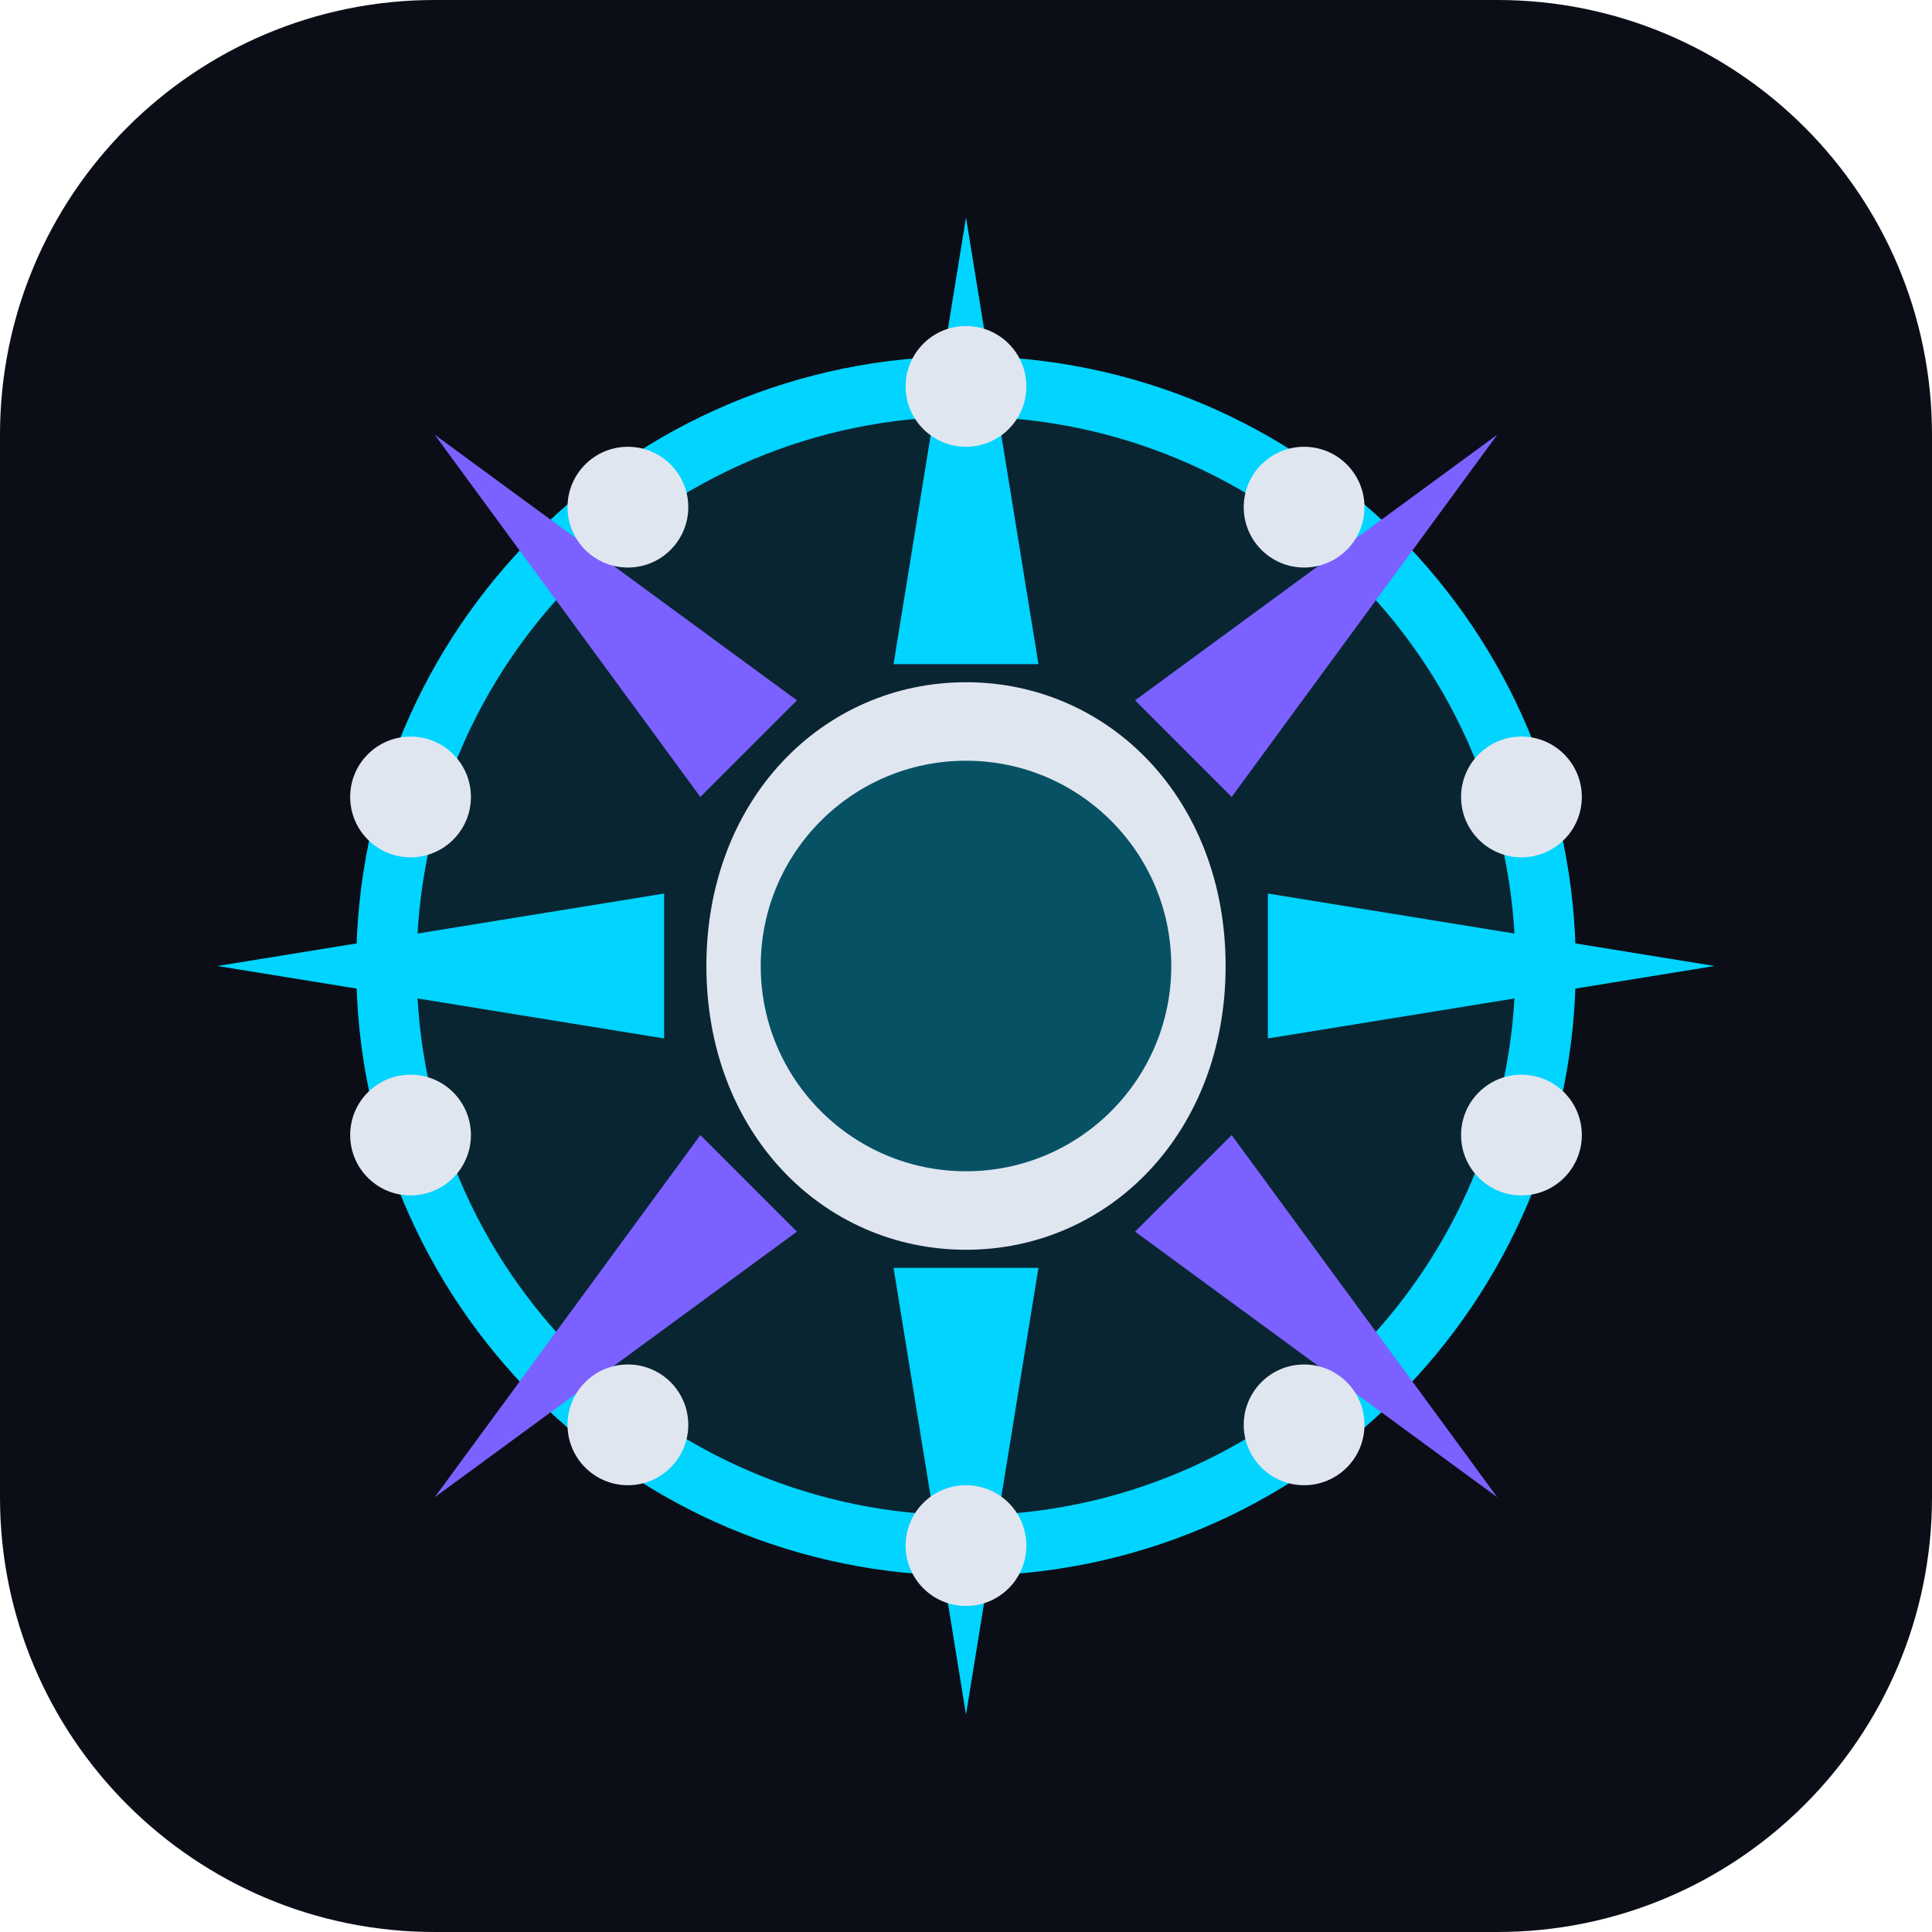
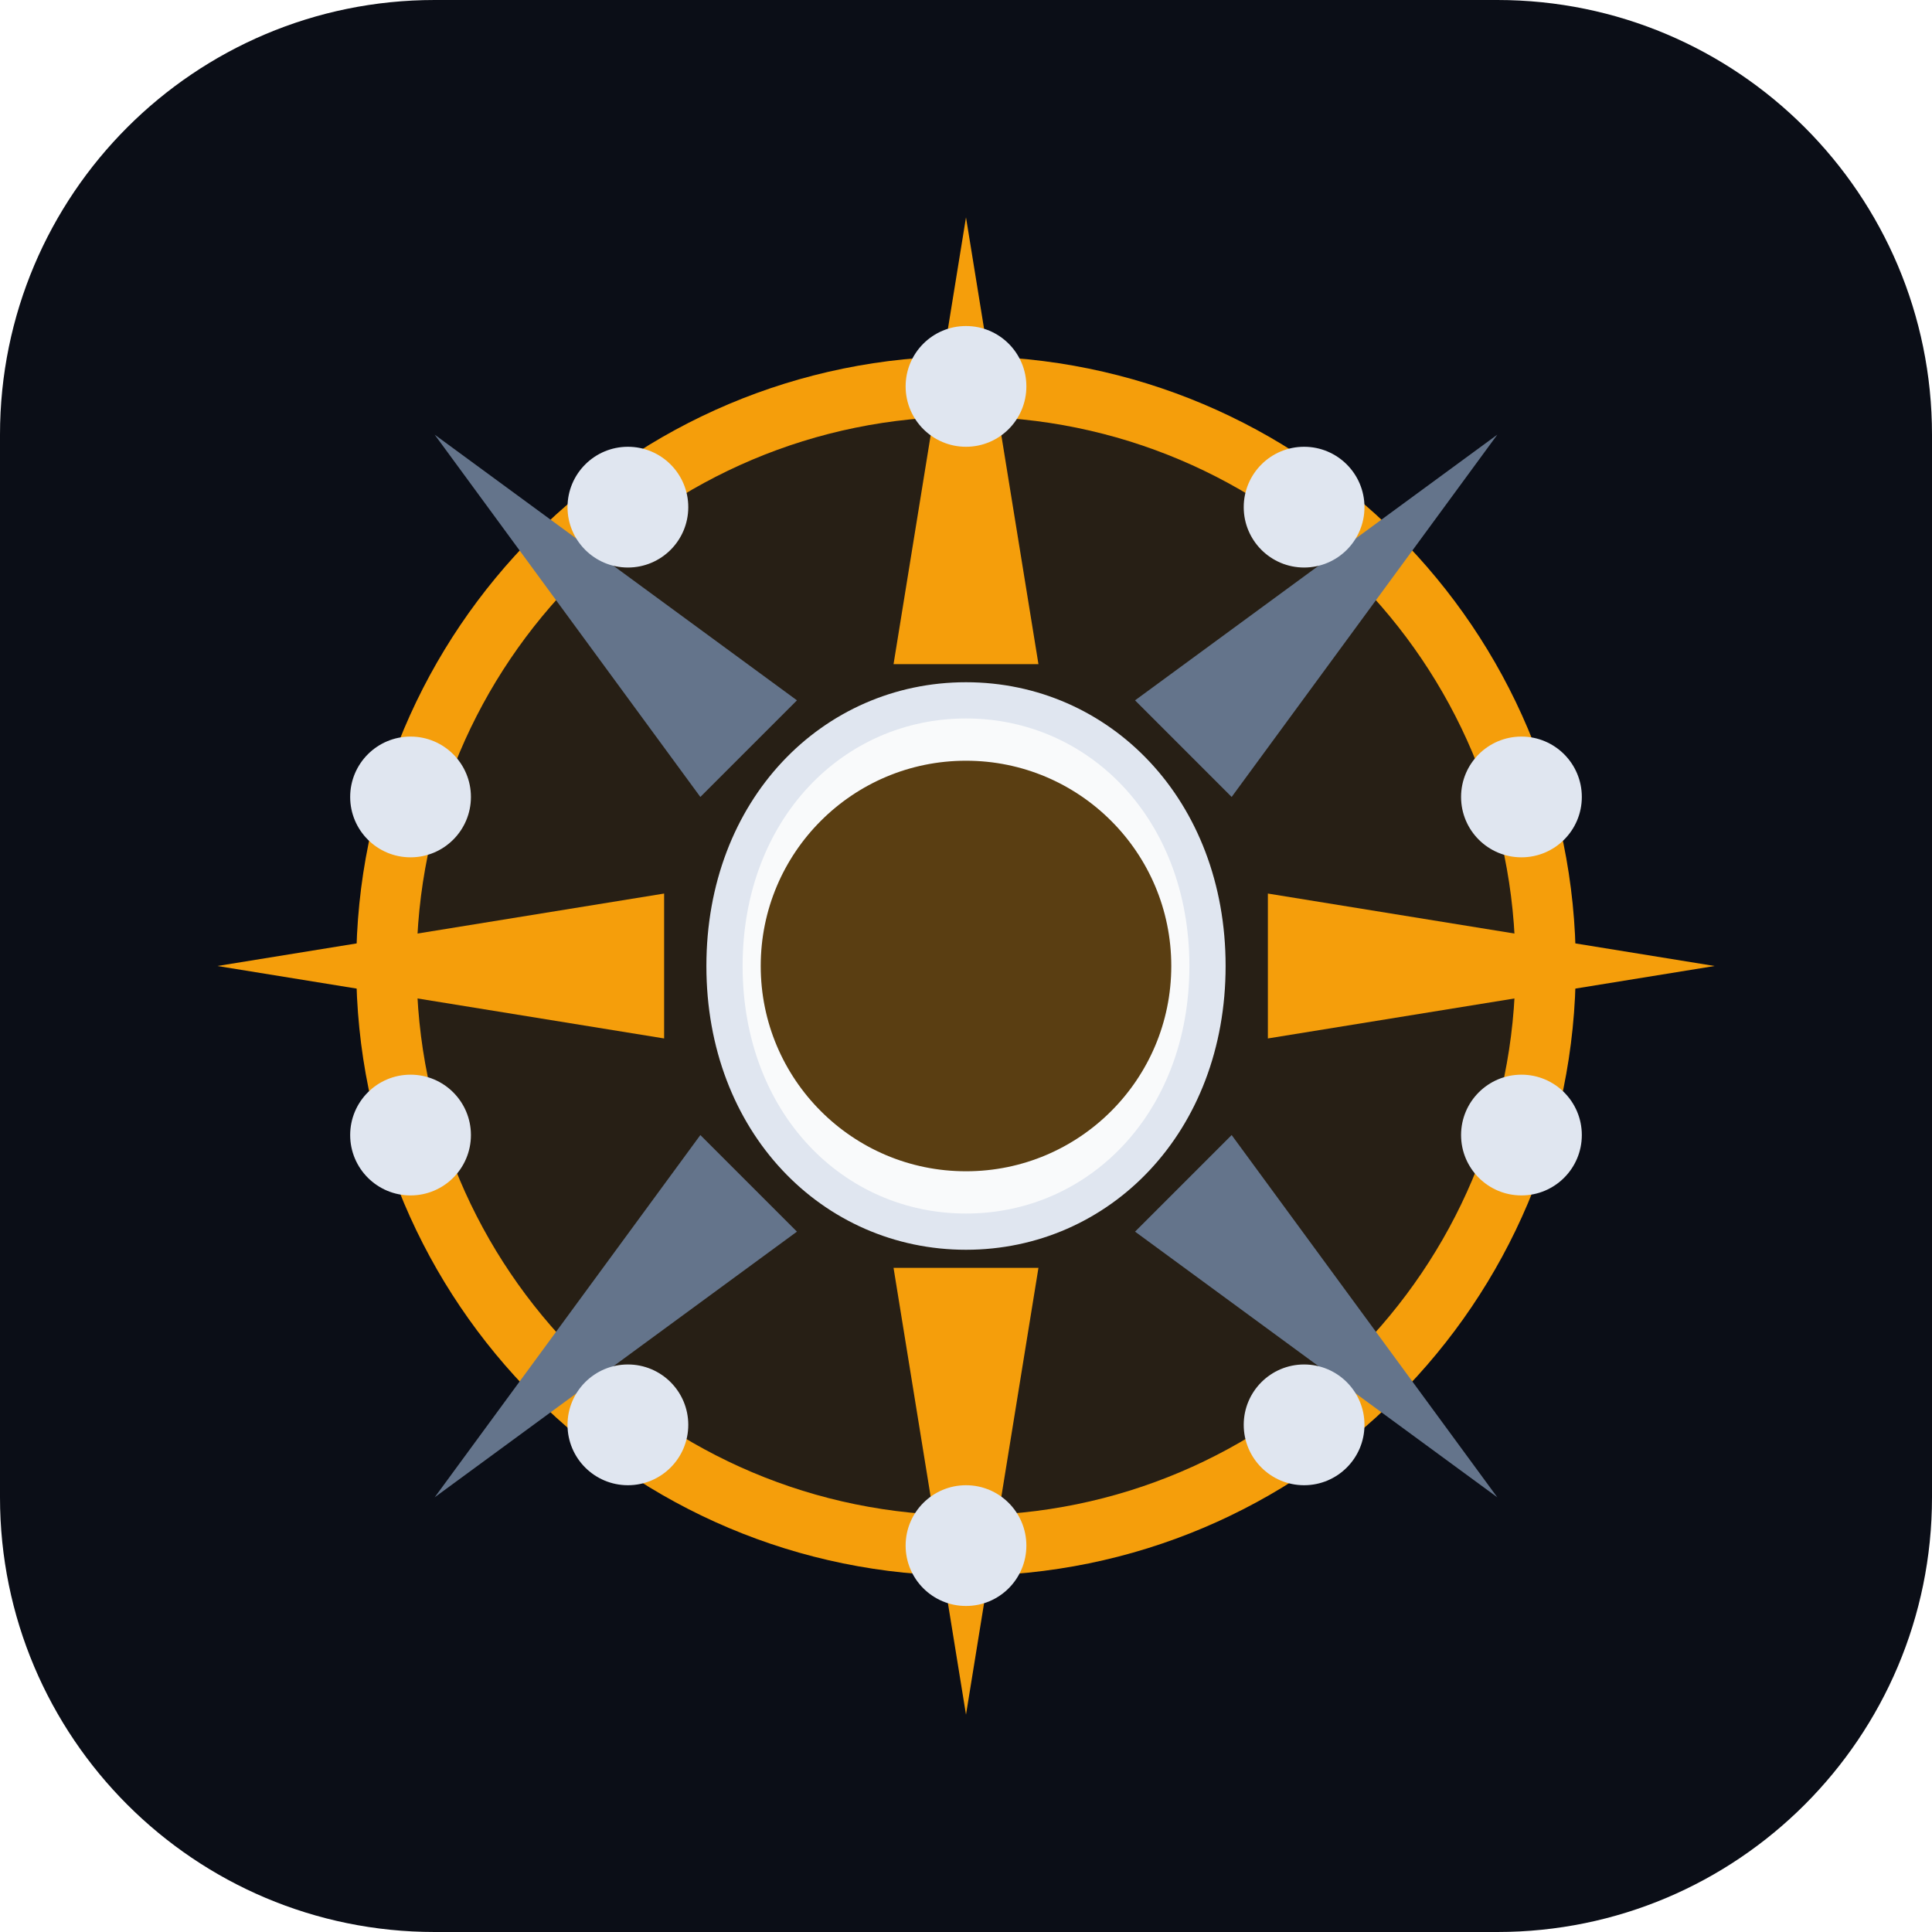
<svg xmlns="http://www.w3.org/2000/svg" width="160" height="160" viewBox="0 0 160 160" fill="none">
  <rect width="160" height="160" rx="36" fill="#0B0E17" />
-   <circle cx="80" cy="80" r="48" fill="#00D4FF" fill-opacity="0.12" stroke="#00D4FF" stroke-width="5" />
-   <circle cx="80" cy="80" r="19" fill="#00D4FF" fill-opacity="0.25" stroke="#E0E6F0" stroke-width="4" />
-   <path d="M80 18L86 55H74L80 18Z" fill="#00D4FF" />
-   <path d="M80 142L74 105H86L80 142Z" fill="#00D4FF" />
-   <path d="M142 80L105 86V74L142 80Z" fill="#00D4FF" />
-   <path d="M18 80L55 74V86L18 80Z" fill="#00D4FF" />
-   <path d="M124 36L102 66L94 58L124 36Z" fill="#7B61FF" />
-   <path d="M36 124L58 94L66 102L36 124Z" fill="#7B61FF" />
-   <path d="M124 124L94 102L102 94L124 124Z" fill="#7B61FF" />
-   <path d="M36 36L66 58L58 66L36 36Z" fill="#7B61FF" />
+   <circle cx="80" cy="80" r="48" fill="#F59E0B" fill-opacity="0.12" stroke="#F59E0B" stroke-width="5" />
+   <circle cx="80" cy="80" r="19" fill="#F59E0B" fill-opacity="0.25" stroke="#F9FAFB" stroke-width="4" />
+   <path d="M80 18L86 55H74L80 18Z" fill="#F59E0B" />
+   <path d="M80 142L74 105H86L80 142Z" fill="#F59E0B" />
+   <path d="M142 80L105 86V74L142 80Z" fill="#F59E0B" />
+   <path d="M18 80L55 74V86L18 80Z" fill="#F59E0B" />
+   <path d="M124 36L102 66L94 58L124 36Z" fill="#64748B" />
+   <path d="M36 124L58 94L66 102L36 124Z" fill="#64748B" />
+   <path d="M124 124L94 102L102 94L124 124Z" fill="#64748B" />
+   <path d="M36 36L66 58L58 66L36 36Z" fill="#64748B" />
  <g fill="#E0E6F0">
    <circle cx="80" cy="32" r="5" />
    <circle cx="108" cy="42" r="5" />
    <circle cx="126" cy="66" r="5" />
    <circle cx="126" cy="94" r="5" />
    <circle cx="108" cy="118" r="5" />
    <circle cx="80" cy="128" r="5" />
    <circle cx="52" cy="118" r="5" />
    <circle cx="34" cy="94" r="5" />
    <circle cx="34" cy="66" r="5" />
    <circle cx="52" cy="42" r="5" />
  </g>
  <path d="M80 58C91 58 100 67 100 80C100 93 91 102 80 102C69 102 60 93 60 80C60 67 69 58 80 58Z" stroke="#E0E6F0" stroke-width="3" />
</svg>
